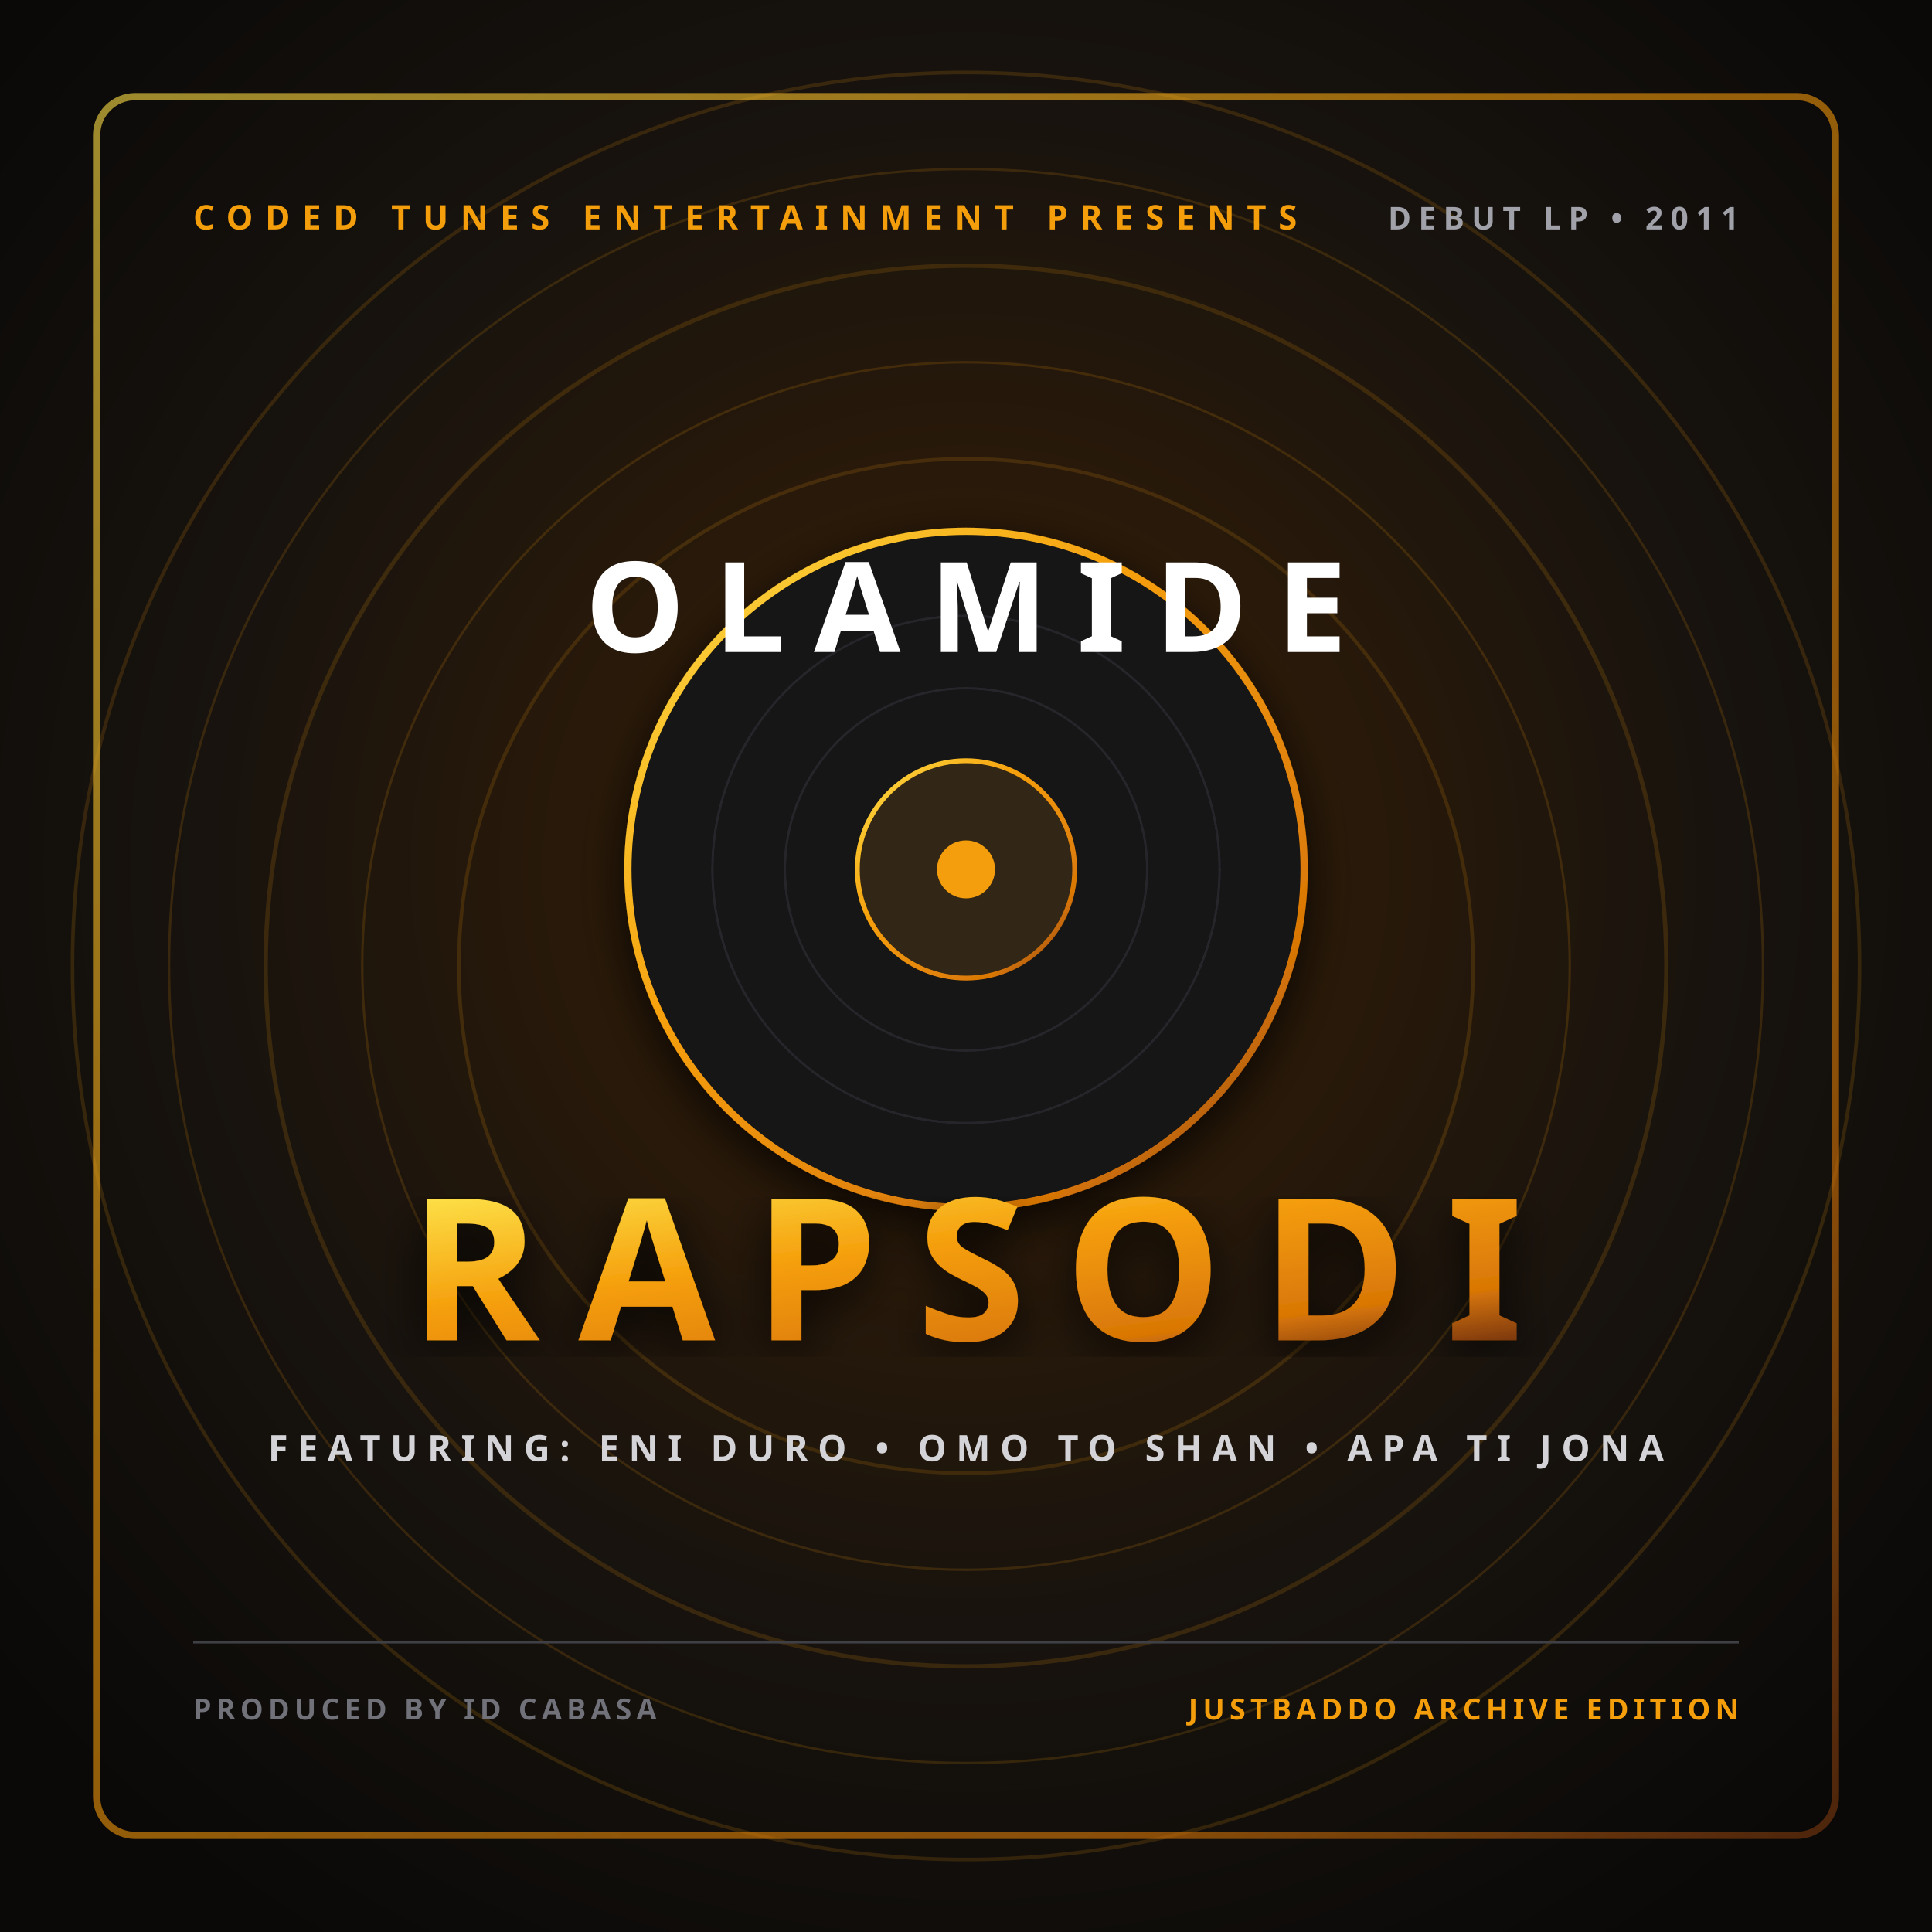
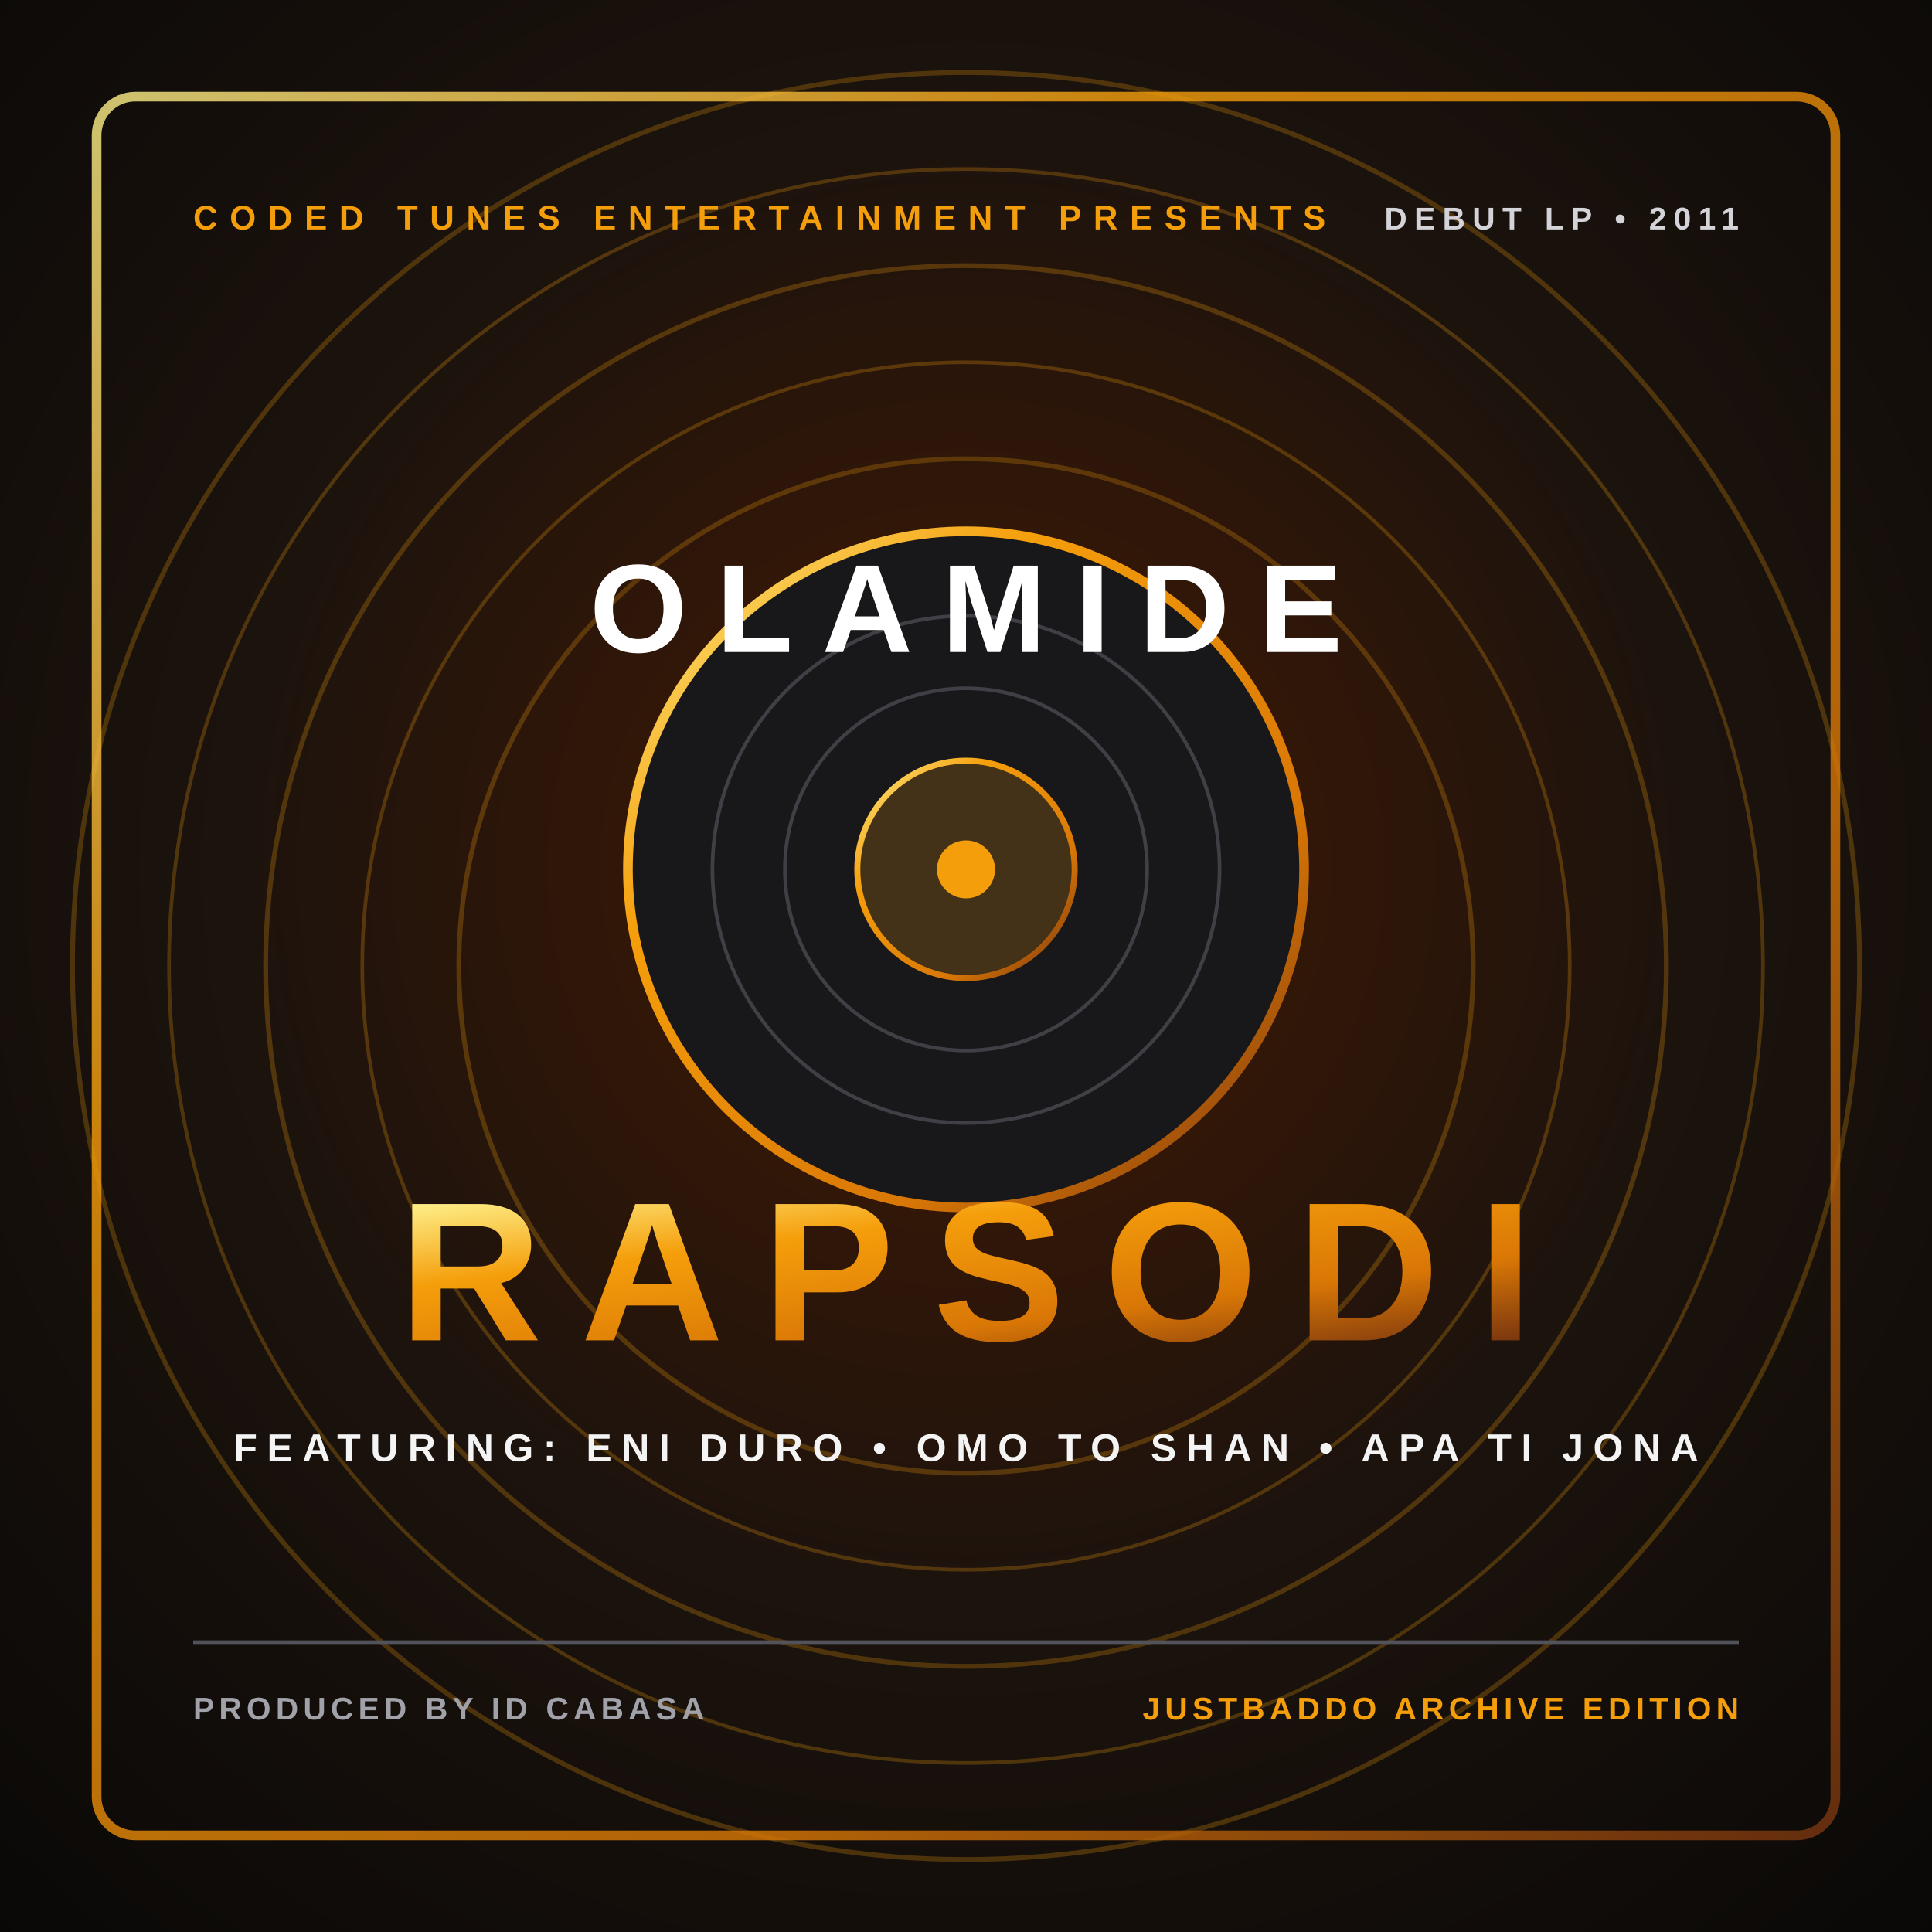
<svg xmlns="http://www.w3.org/2000/svg" viewBox="0 0 800 800" width="800" height="800">
  <defs>
-     <radialGradient id="rapBg" cx="50%" cy="45%" r="65%">
-       <stop offset="0%" stop-color="#3b2005" />
-       <stop offset="60%" stop-color="#18130e" />
-       <stop offset="100%" stop-color="#0a0908" />
+     <radialGradient id="rapBg" cx="50%" cy="45%" r="75%">
+       <stop offset="0%" stop-color="#451a03" />
+       <stop offset="50%" stop-color="#1c130d" />
+       <stop offset="100%" stop-color="#090807" />
    </radialGradient>
    <linearGradient id="rapGold" x1="0%" y1="0%" x2="100%" y2="100%">
-       <stop offset="0%" stop-color="#fde047" />
-       <stop offset="40%" stop-color="#f59e0b" />
-       <stop offset="80%" stop-color="#d97706" />
+       <stop offset="0%" stop-color="#fef08a" />
+       <stop offset="30%" stop-color="#f59e0b" />
+       <stop offset="70%" stop-color="#d97706" />
      <stop offset="100%" stop-color="#78350f" />
    </linearGradient>
-     <filter id="rapShadow" x="-10%" y="-10%" width="120%" height="120%">
-       <feDropShadow dx="0" dy="6" stdDeviation="10" flood-color="#000000" flood-opacity="0.8" />
-     </filter>
  </defs>
  <rect width="800" height="800" fill="url(#rapBg)" />
-   <g opacity="0.15" stroke="#f59e0b" fill="none">
-     <circle cx="400" cy="400" r="370" stroke-width="1.5" />
-     <circle cx="400" cy="400" r="330" stroke-width="1" />
-     <circle cx="400" cy="400" r="290" stroke-width="1.8" />
-     <circle cx="400" cy="400" r="250" stroke-width="1" />
-     <circle cx="400" cy="400" r="210" stroke-width="1.5" />
+   <g opacity="0.25" stroke="#f59e0b" fill="none">
+     <circle cx="400" cy="400" r="370" stroke-width="2" />
+     <circle cx="400" cy="400" r="330" stroke-width="1.5" />
+     <circle cx="400" cy="400" r="290" stroke-width="2" />
+     <circle cx="400" cy="400" r="250" stroke-width="1.5" />
+     <circle cx="400" cy="400" r="210" stroke-width="2" />
  </g>
-   <rect x="40" y="40" width="720" height="720" rx="16" fill="none" stroke="url(#rapGold)" stroke-width="3" opacity="0.6" />
+   <rect x="40" y="40" width="720" height="720" rx="16" fill="none" stroke="url(#rapGold)" stroke-width="4" opacity="0.8" />
  <g transform="translate(80, 95)">
-     <text font-family="'Syne', 'Plus Jakarta Sans', sans-serif" font-weight="800" font-size="14" letter-spacing="5" fill="#f59e0b">CODED TUNES ENTERTAINMENT PRESENTS</text>
-     <text x="640" y="0" text-anchor="end" font-family="'Plus Jakarta Sans', sans-serif" font-weight="700" font-size="13" letter-spacing="3" fill="#a1a1aa">DEBUT LP • 2011</text>
+     <text font-family="'Plus Jakarta Sans', Arial, sans-serif" font-weight="800" font-size="14" letter-spacing="5" fill="#f59e0b">CODED TUNES ENTERTAINMENT PRESENTS</text>
+     <text x="640" y="0" text-anchor="end" font-family="'Plus Jakarta Sans', Arial, sans-serif" font-weight="700" font-size="13" letter-spacing="3" fill="#d4d4d8">DEBUT LP • 2011</text>
  </g>
-   <g transform="translate(400, 360)" filter="url(#rapShadow)">
-     <circle cx="0" cy="0" r="140" fill="#121215" stroke="url(#rapGold)" stroke-width="3" />
-     <circle cx="0" cy="0" r="105" fill="none" stroke="#27272a" stroke-width="1" />
-     <circle cx="0" cy="0" r="75" fill="none" stroke="#27272a" stroke-width="1" />
-     <circle cx="0" cy="0" r="45" fill="#f59e0b" fill-opacity="0.15" stroke="url(#rapGold)" stroke-width="2" />
+   <g transform="translate(400, 360)">
+     <circle cx="0" cy="0" r="140" fill="#18181b" stroke="url(#rapGold)" stroke-width="4" />
+     <circle cx="0" cy="0" r="105" fill="none" stroke="#3f3f46" stroke-width="1.5" />
+     <circle cx="0" cy="0" r="75" fill="none" stroke="#3f3f46" stroke-width="1.5" />
+     <circle cx="0" cy="0" r="45" fill="#f59e0b" fill-opacity="0.2" stroke="url(#rapGold)" stroke-width="2.5" />
    <circle cx="0" cy="0" r="12" fill="#f59e0b" />
  </g>
-   <text x="400" y="270" text-anchor="middle" font-family="'Syne', 'Plus Jakarta Sans', sans-serif" font-weight="900" font-size="52" letter-spacing="12" fill="#ffffff">OLAMIDE</text>
-   <text x="400" y="555" text-anchor="middle" font-family="'Syne', 'Plus Jakarta Sans', sans-serif" font-weight="900" font-size="82" letter-spacing="16" fill="url(#rapGold)" filter="url(#rapShadow)">RAPSODI</text>
-   <text x="400" y="605" text-anchor="middle" font-family="'Plus Jakarta Sans', sans-serif" font-weight="600" font-size="15" letter-spacing="4" fill="#d4d4d8">FEATURING: ENI DURO • OMO TO SHAN • APA TI JONA</text>
+   <text x="400" y="270" text-anchor="middle" font-family="'Plus Jakarta Sans', Arial, sans-serif" font-weight="900" font-size="52" letter-spacing="12" fill="#ffffff">OLAMIDE</text>
+   <text x="400" y="555" text-anchor="middle" font-family="'Plus Jakarta Sans', Arial, sans-serif" font-weight="900" font-size="82" letter-spacing="16" fill="url(#rapGold)">RAPSODI</text>
+   <text x="400" y="605" text-anchor="middle" font-family="'Plus Jakarta Sans', Arial, sans-serif" font-weight="700" font-size="16" letter-spacing="4" fill="#f4f4f5">FEATURING: ENI DURO • OMO TO SHAN • APA TI JONA</text>
  <g transform="translate(80, 680)">
-     <line x1="0" y1="0" x2="640" y2="0" stroke="#3f3f46" stroke-width="1" />
-     <text x="0" y="32" font-family="'Plus Jakarta Sans', sans-serif" font-weight="600" font-size="12" letter-spacing="2" fill="#71717a">PRODUCED BY ID CABASA</text>
-     <text x="640" y="32" text-anchor="end" font-family="'Plus Jakarta Sans', sans-serif" font-weight="700" font-size="12" letter-spacing="2" fill="#f59e0b">JUSTBADDO ARCHIVE EDITION</text>
+     <line x1="0" y1="0" x2="640" y2="0" stroke="#52525b" stroke-width="1.5" />
+     <text x="0" y="32" font-family="'Plus Jakarta Sans', Arial, sans-serif" font-weight="600" font-size="13" letter-spacing="2" fill="#a1a1aa">PRODUCED BY ID CABASA</text>
+     <text x="640" y="32" text-anchor="end" font-family="'Plus Jakarta Sans', Arial, sans-serif" font-weight="700" font-size="13" letter-spacing="2" fill="#f59e0b">JUSTBADDO ARCHIVE EDITION</text>
  </g>
</svg>
